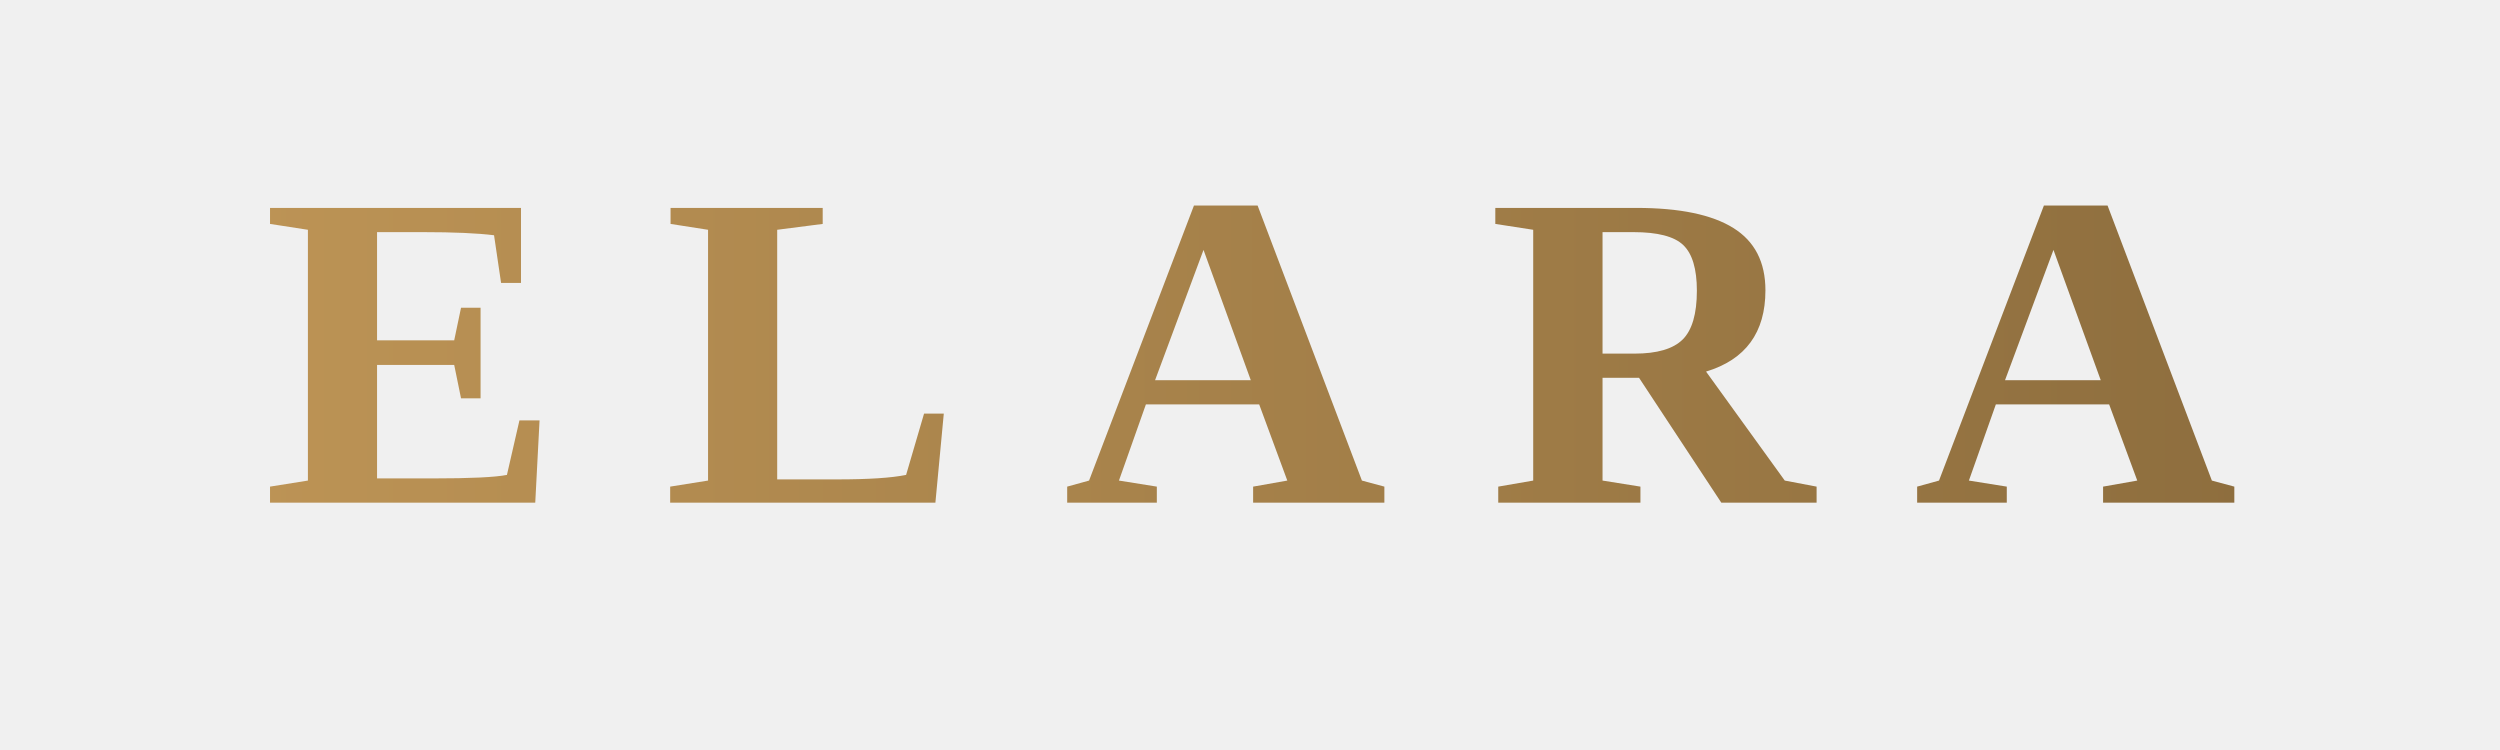
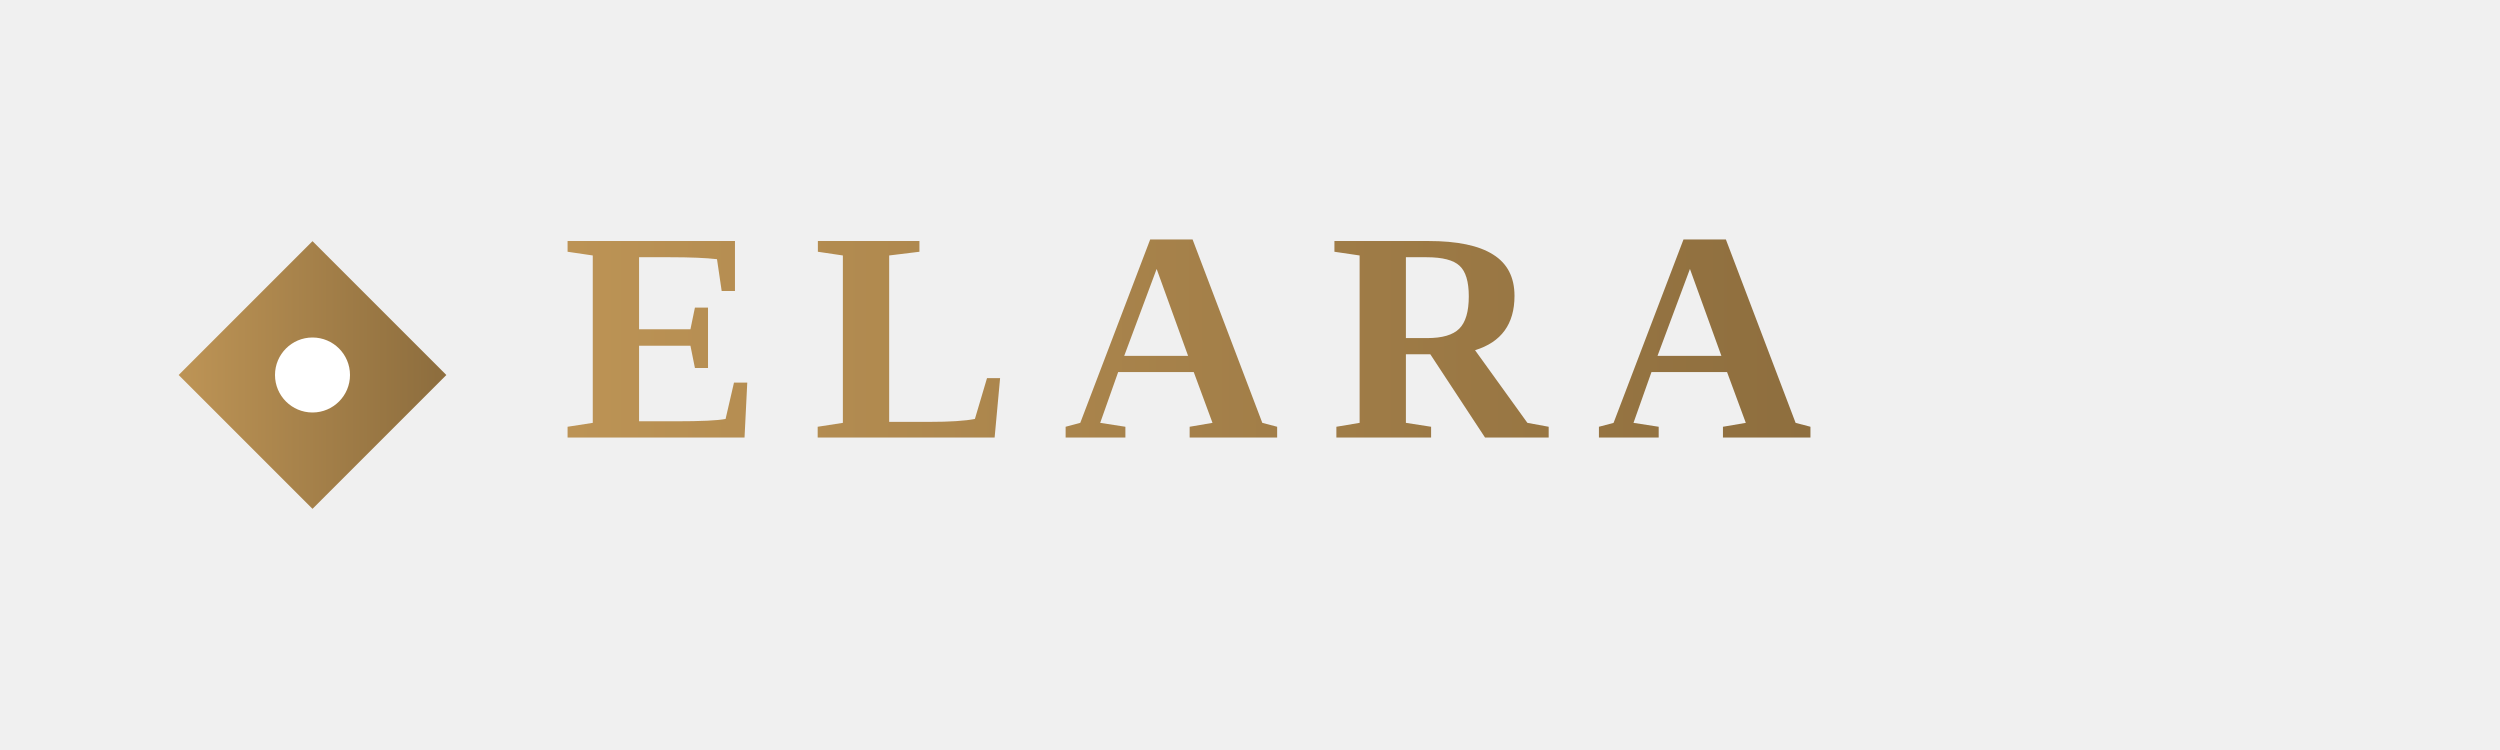
<svg xmlns="http://www.w3.org/2000/svg" viewBox="0 0 200 60" width="200" height="60">
  <defs>
    <linearGradient id="gold-gradient" x1="0%" y1="0%" x2="100%" y2="0%">
      <stop offset="0%" style="stop-color:#bc9355;stop-opacity:1" />
      <stop offset="100%" style="stop-color:#8e6e3e;stop-opacity:1" />
    </linearGradient>
  </defs>
-   <text x="50%" y="50%" dominant-baseline="middle" text-anchor="middle" font-family="'Didot', 'Times New Roman', serif" font-weight="bold" font-size="36" letter-spacing="8" fill="url(#gold-gradient)">ELARA</text>
+   <g transform="translate(10, 15)">
+     <path d="M15 5 L25 15 L15 25 L5 15 Z" fill="url(#gold-gradient)" stroke="url(#gold-gradient)" stroke-width="1" />
+     <circle cx="15" cy="15" r="3" fill="#ffffff" />
+   </g>
+   <text x="45" y="35" font-family="'Didot', 'Times New Roman', serif" font-weight="bold" font-size="24" letter-spacing="4" fill="url(#gold-gradient)">ELARA</text>
  <style>
    @media (prefers-color-scheme: dark) {
-       text { fill: #d4af37; }
+       path, text { fill: #d4af37; }
+       path { stroke: #d4af37; }
    }
  </style>
</svg>
